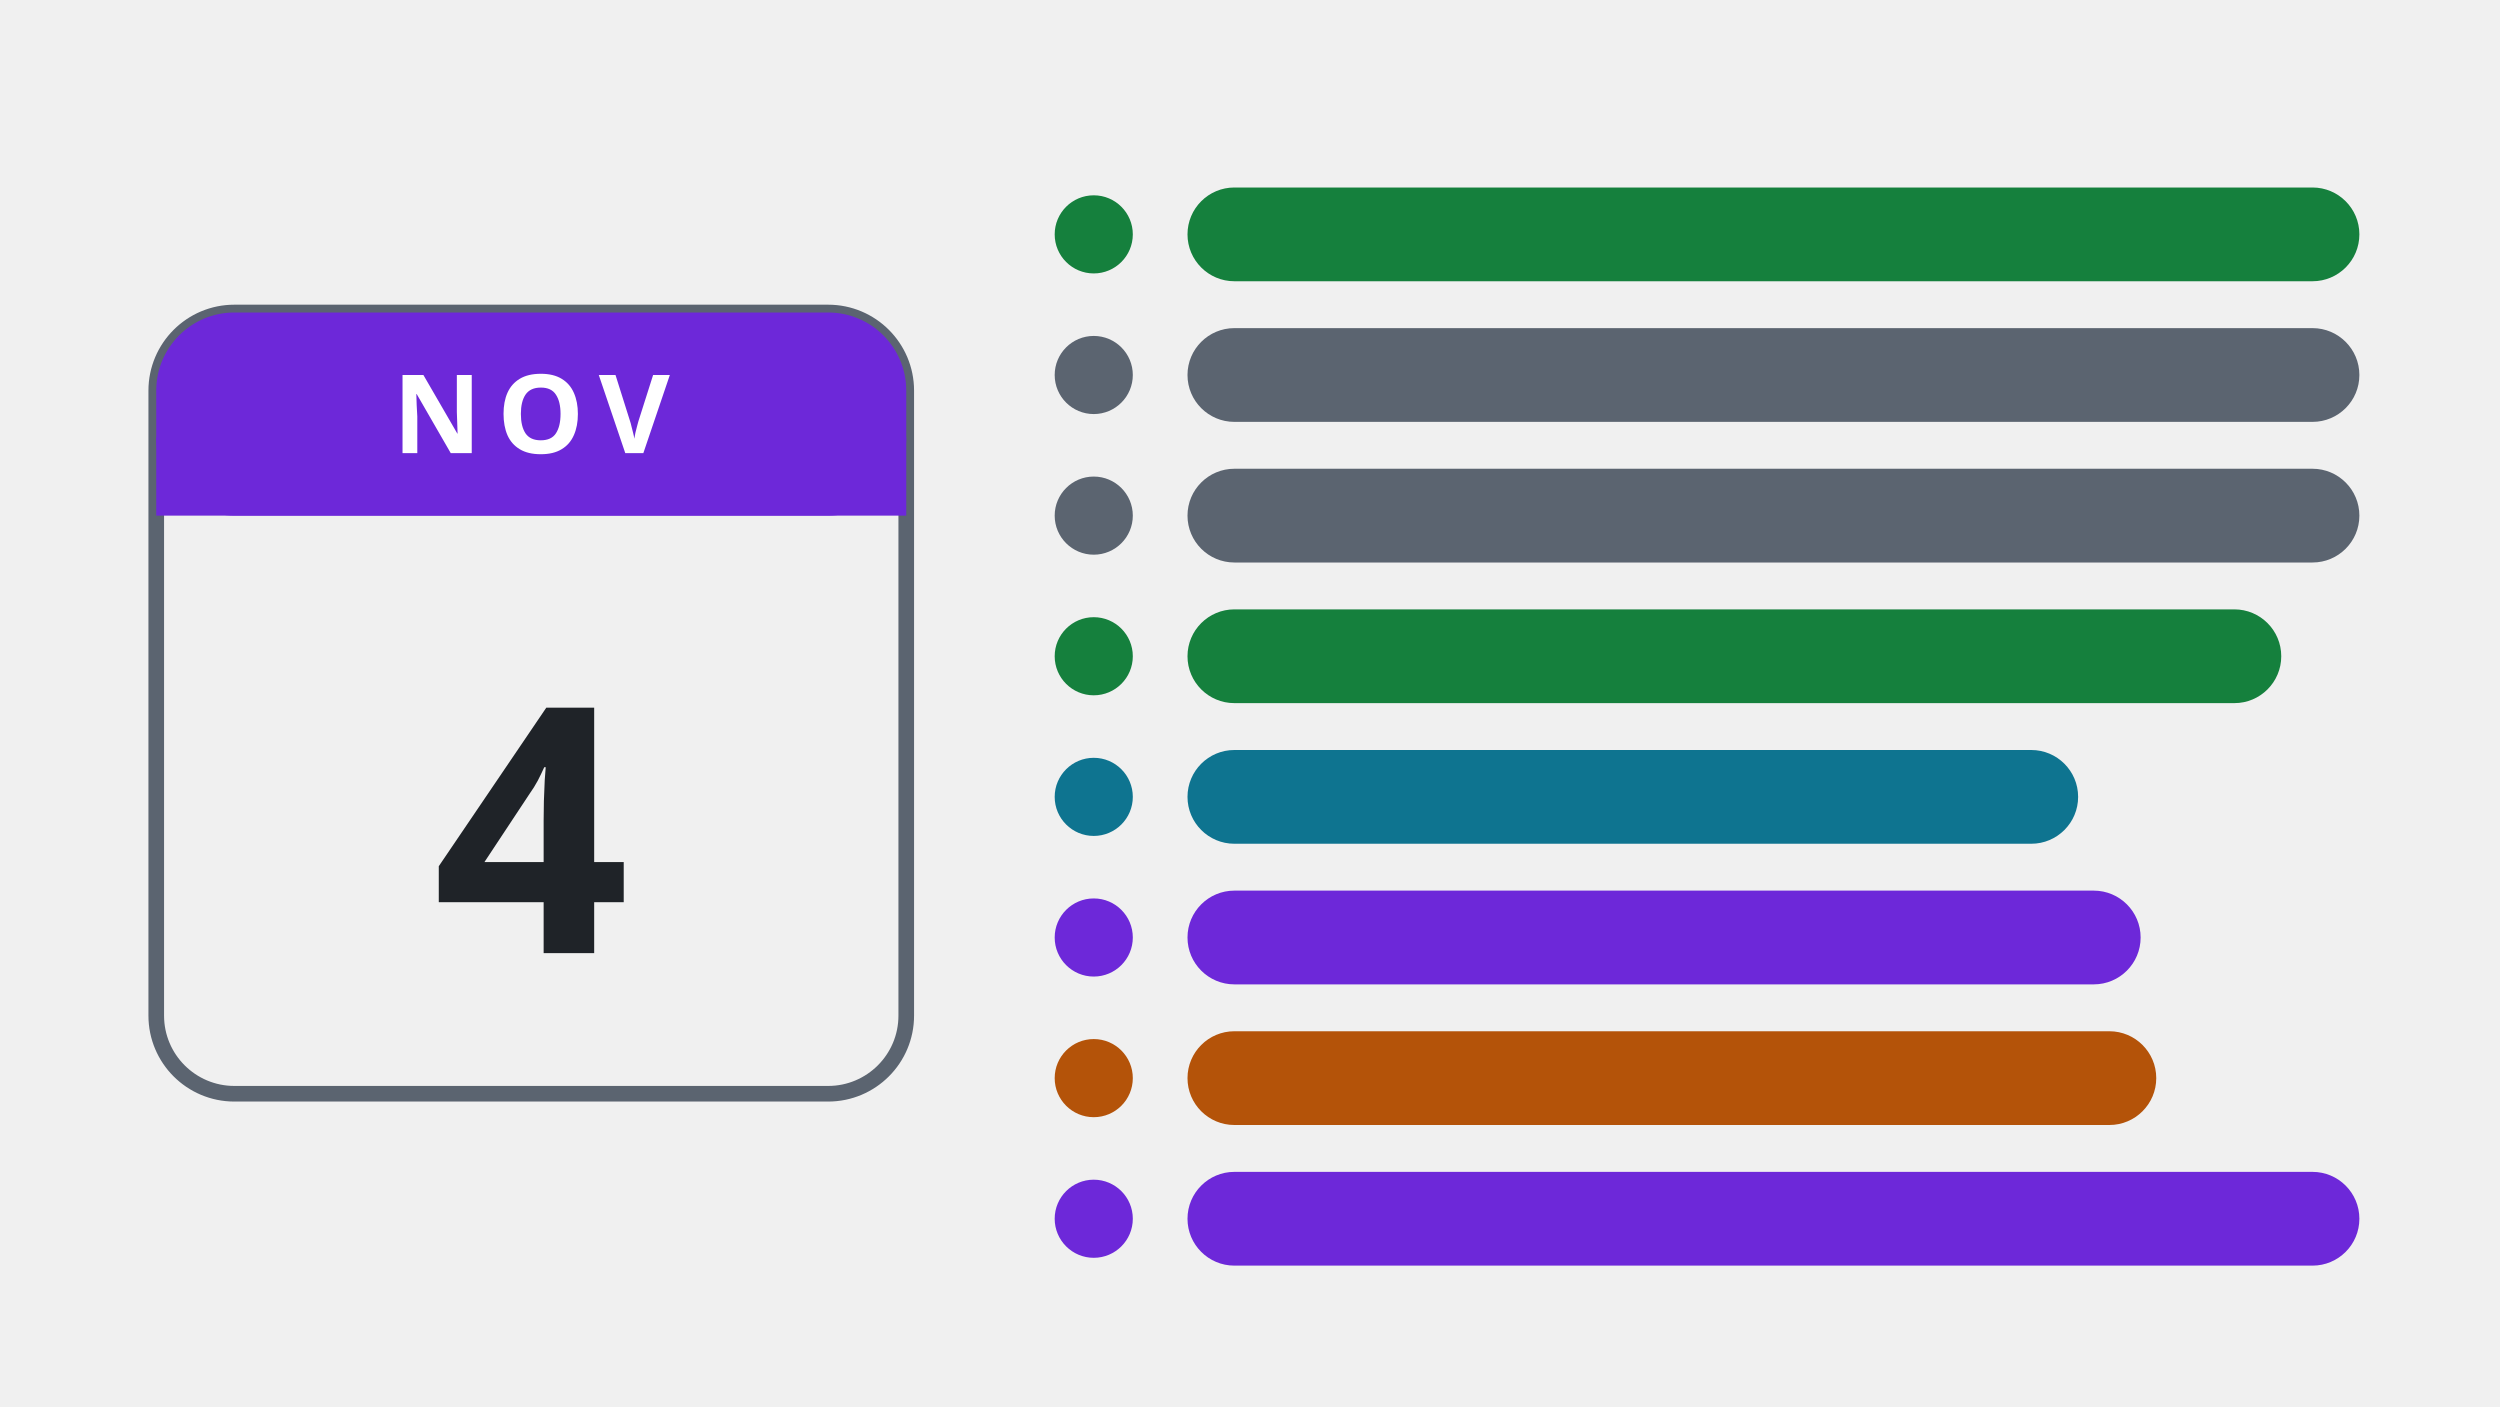
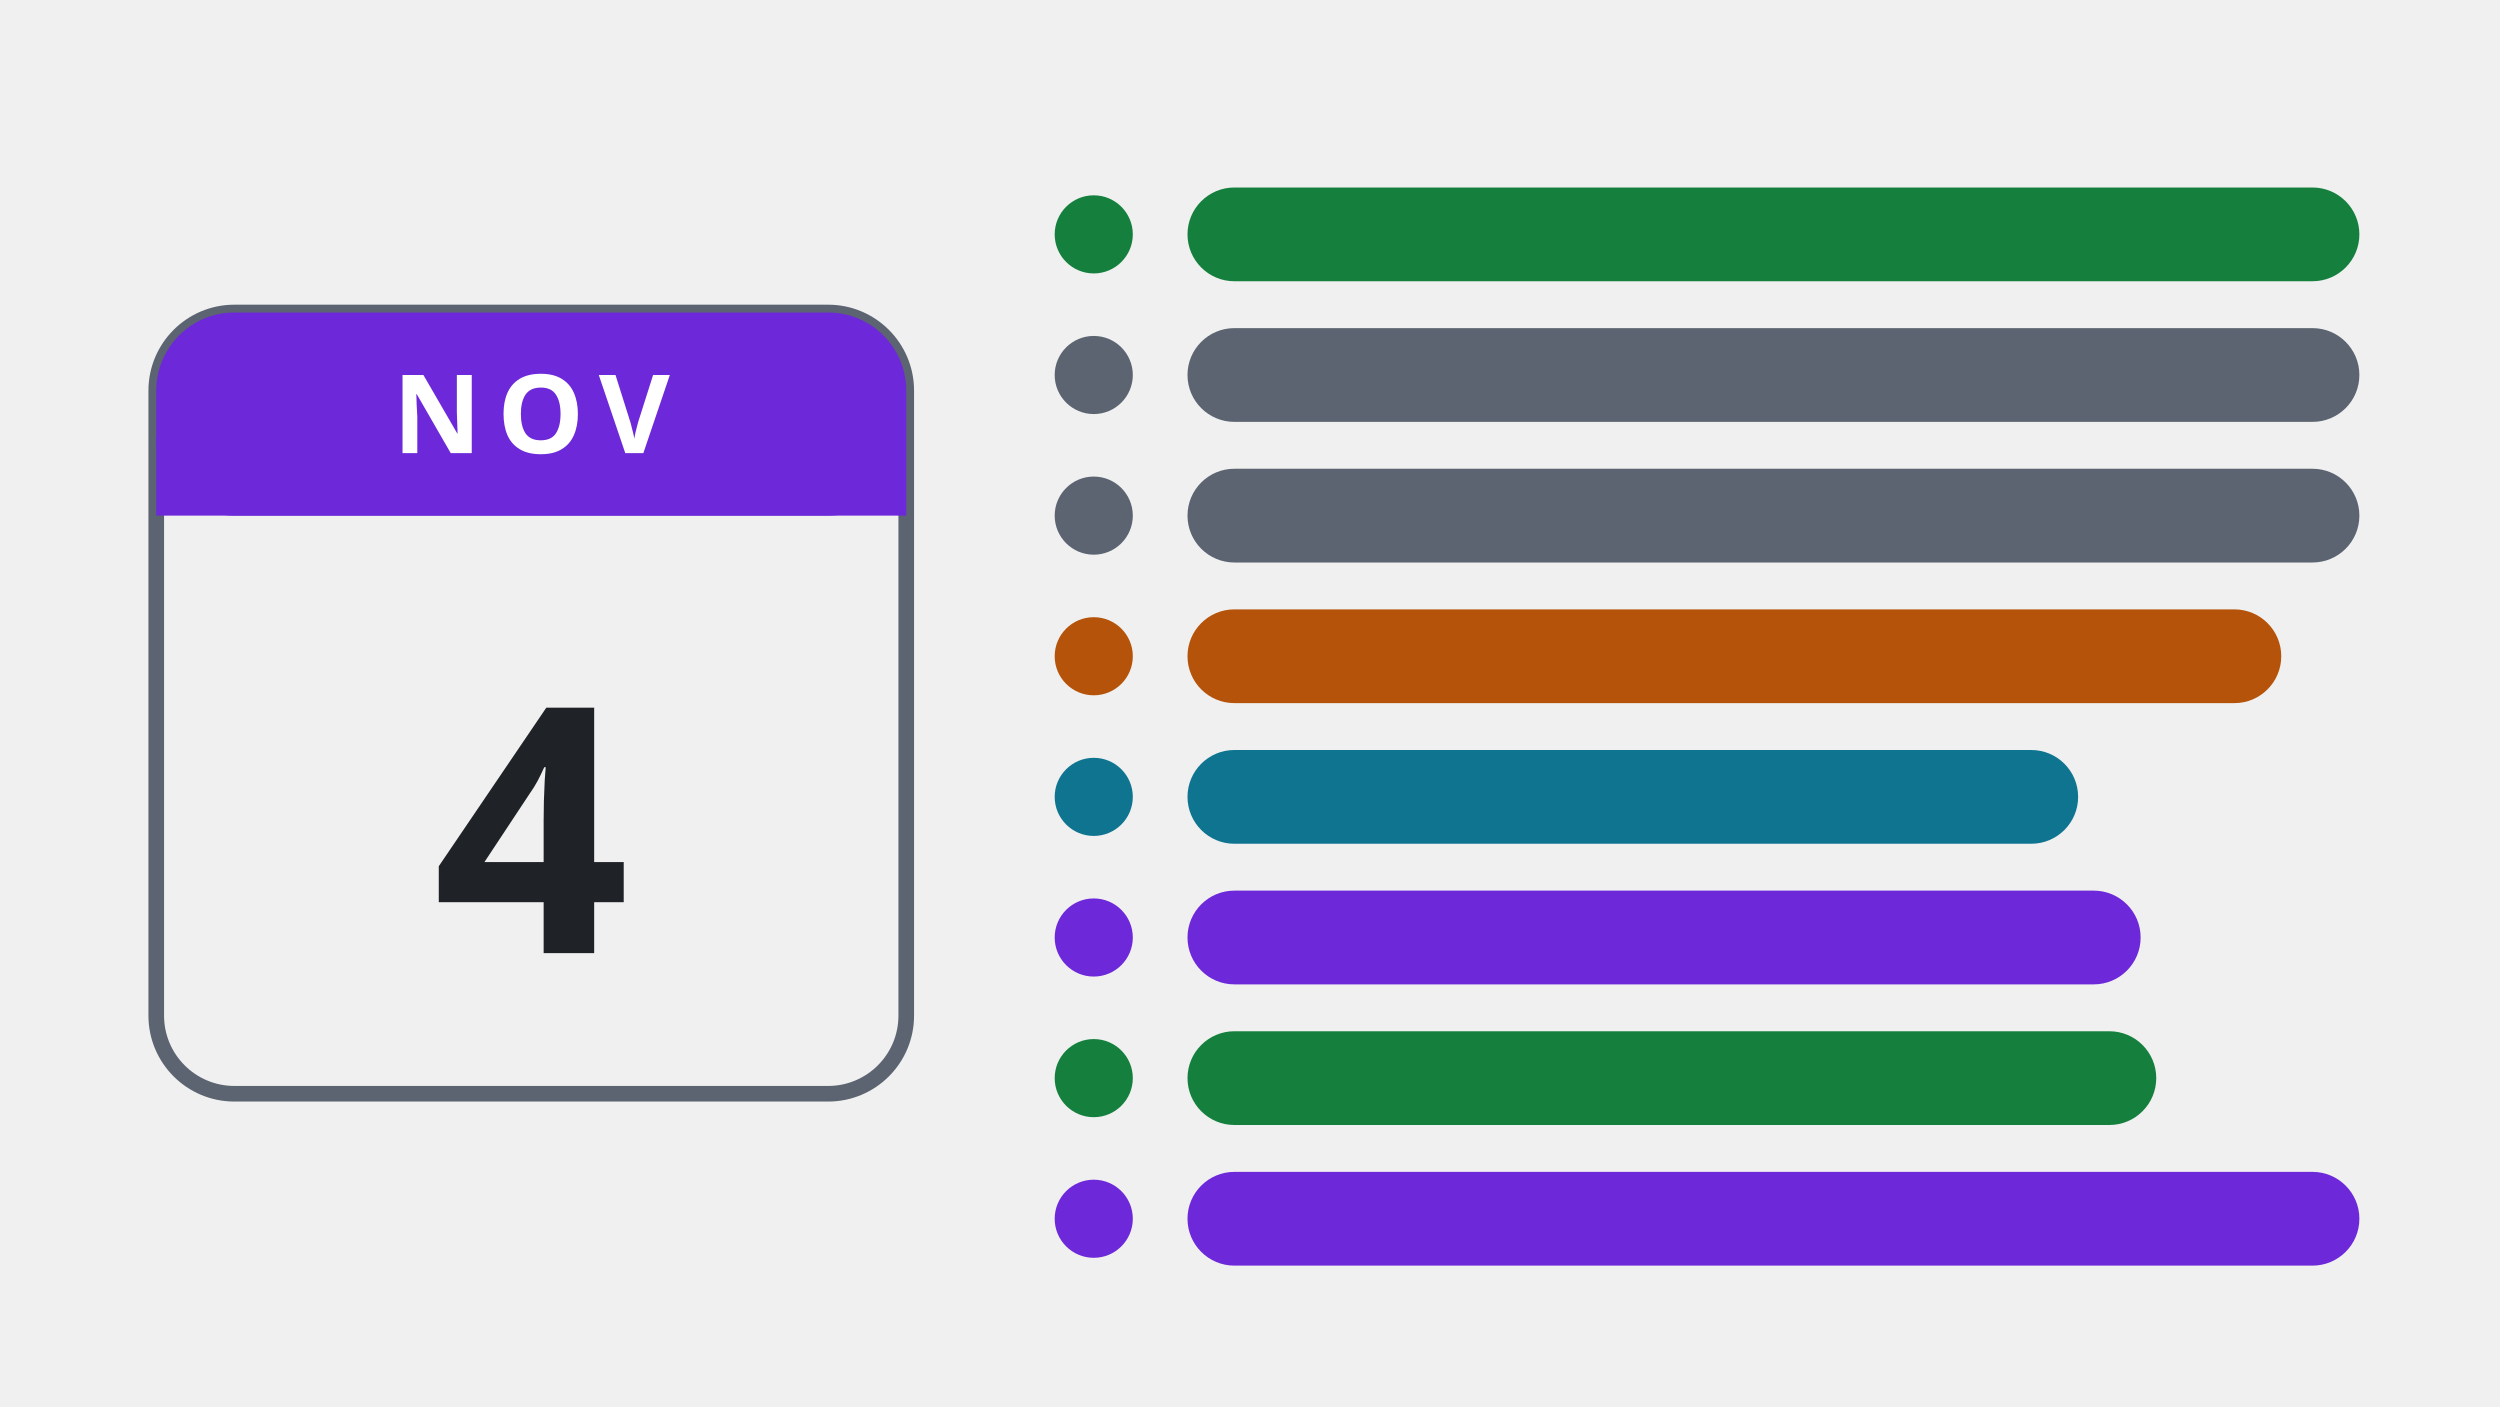
<svg xmlns="http://www.w3.org/2000/svg" viewBox="0 0 320 180">
  <style>.good{fill:#15803d}.warn{fill:#b45309}.accent{fill:#6d28d9}.accent2{fill:#0e7490}.muted{fill:#5b6470}.ink{fill:#1f2328}.box{fill:none;stroke:#5b6470;stroke-width:2}.m{font:700 14px system-ui,sans-serif;letter-spacing:2px}.d{font:700 44px system-ui,sans-serif}.mt{fill:#ffffff}@media (prefers-color-scheme: dark) {.good{fill:#4ade80}.warn{fill:#fbbf24}.accent{fill:#c4b5fd}.accent2{fill:#67e8f9}.muted{fill:#a2a9b3}.ink{fill:#e8e6e3}.box{fill:none;stroke:#a2a9b3;stroke-width:2}.mt{fill:#15171a}}</style>
  <rect x="20" y="40" width="96" height="100" rx="10" class="box" />
  <rect x="20" y="40" width="96" height="26" rx="10" class="accent" />
  <rect x="20" y="56" width="96" height="10" class="accent" />
  <text x="68" y="58" text-anchor="middle" class="m mt">NOV</text>
  <text x="68" y="122" text-anchor="middle" class="d ink">4</text>
  <circle cx="140" cy="30" r="5" class="good" />
  <rect x="152" y="24" width="150" height="12" rx="6" class="good" />
  <circle cx="140" cy="48" r="5" class="muted" />
  <rect x="152" y="42" width="150" height="12" rx="6" class="muted" />
  <circle cx="140" cy="66" r="5" class="muted" />
  <rect x="152" y="60" width="150" height="12" rx="6" class="muted" />
-   <circle cx="140" cy="84" r="5" class="good" />
-   <rect x="152" y="78" width="140" height="12" rx="6" class="good" />
+   <circle cx="140" cy="84" r="5" class="warn" />
+   <rect x="152" y="78" width="140" height="12" rx="6" class="warn" />
  <circle cx="140" cy="102" r="5" class="accent2" />
  <rect x="152" y="96" width="114" height="12" rx="6" class="accent2" />
  <circle cx="140" cy="120" r="5" class="accent" />
  <rect x="152" y="114" width="122" height="12" rx="6" class="accent" />
-   <circle cx="140" cy="138" r="5" class="warn" />
-   <rect x="152" y="132" width="124" height="12" rx="6" class="warn" />
+   <circle cx="140" cy="138" r="5" class="good" />
+   <rect x="152" y="132" width="124" height="12" rx="6" class="good" />
  <circle cx="140" cy="156" r="5" class="accent" />
  <rect x="152" y="150" width="150" height="12" rx="6" class="accent" />
</svg>
